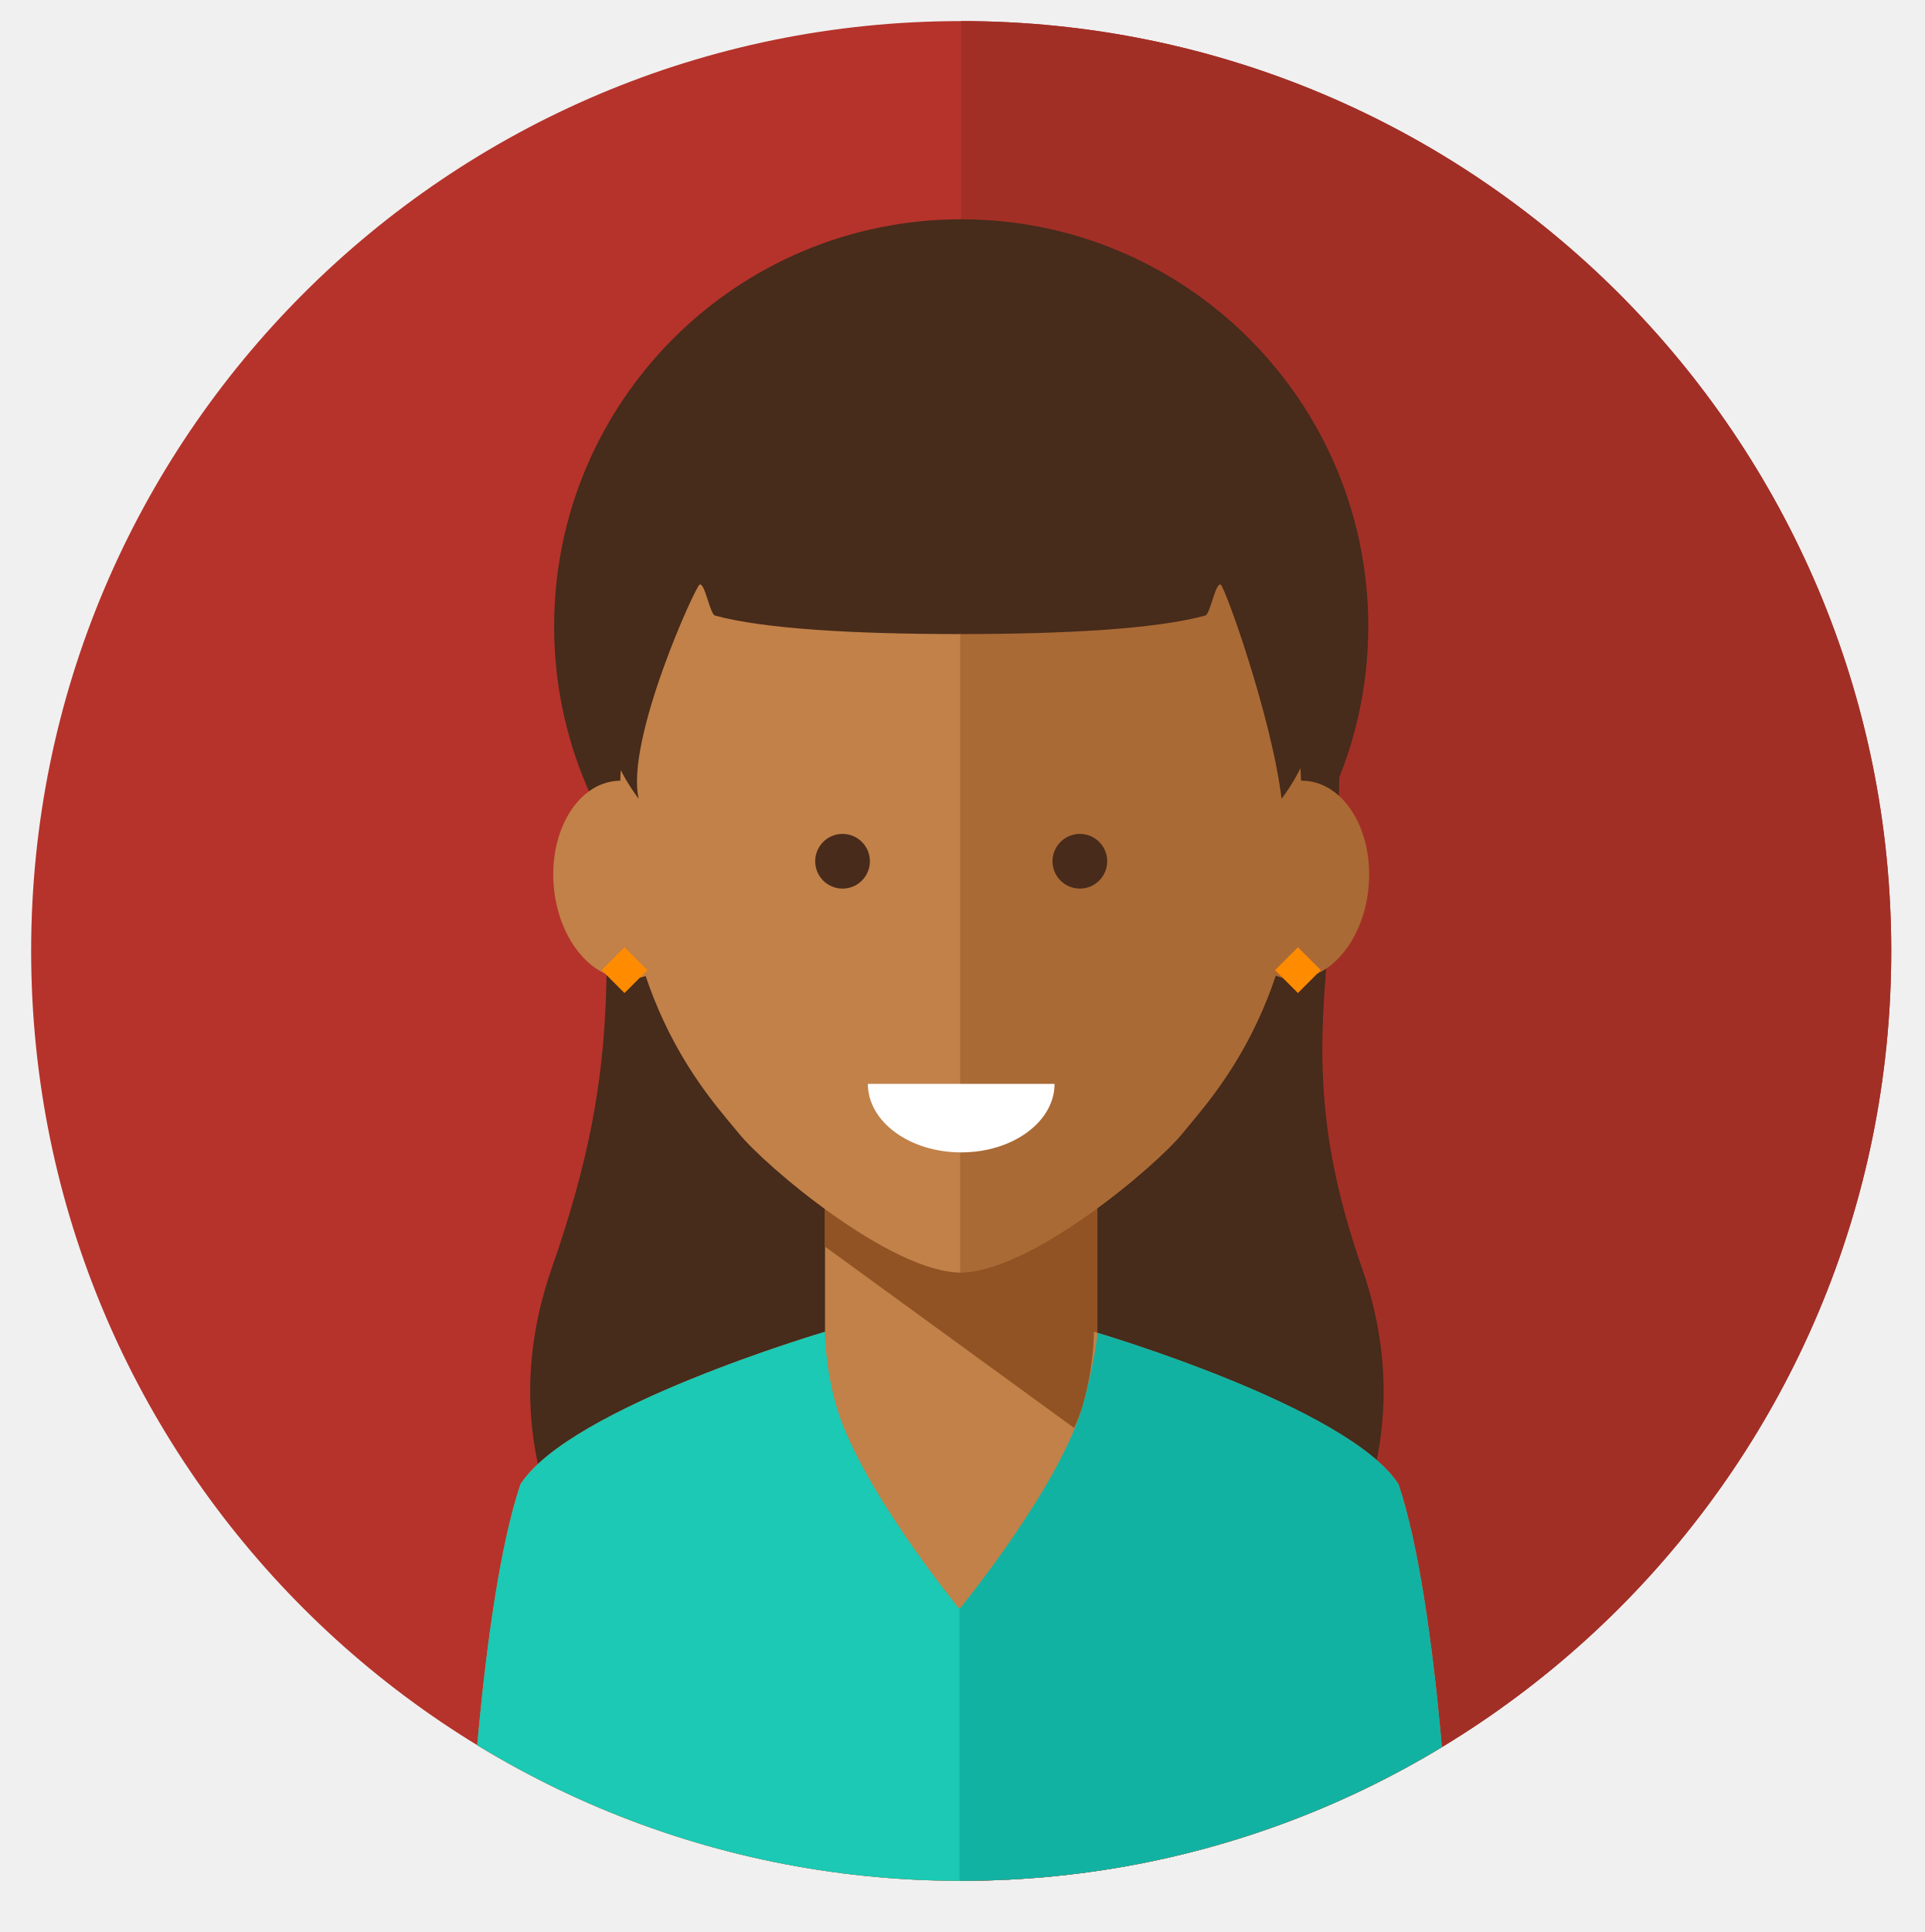
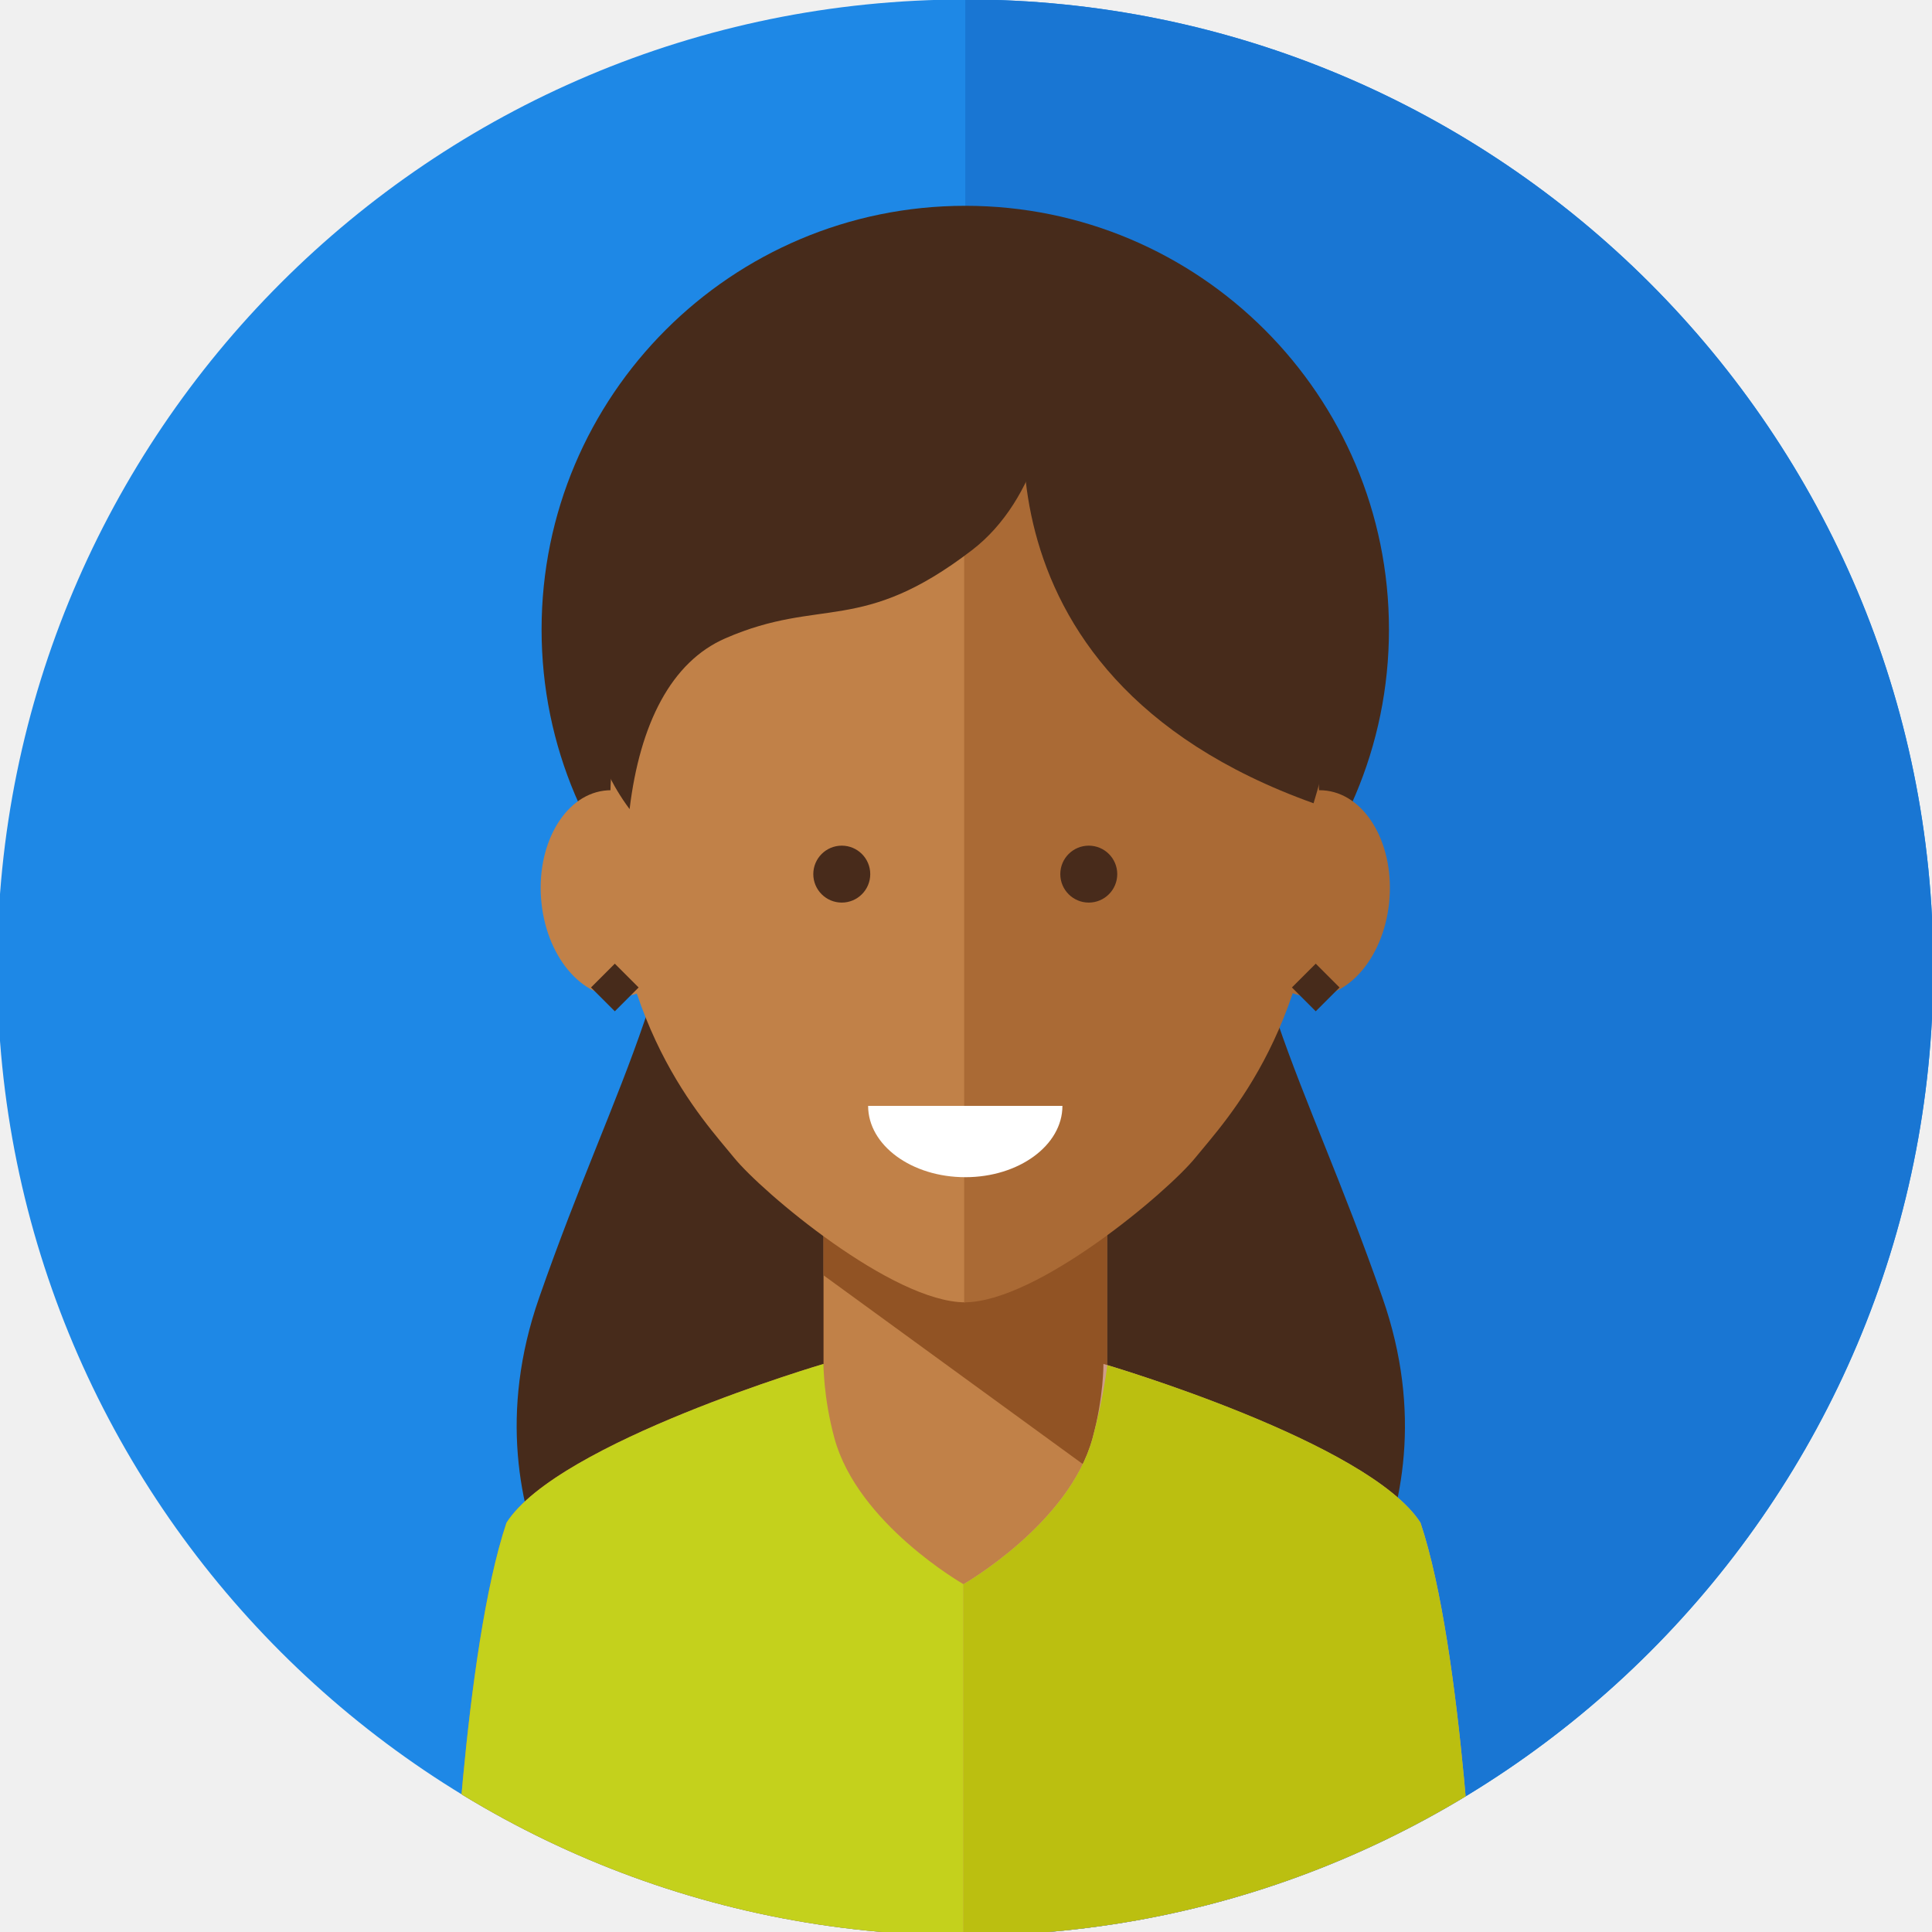
- <svg xmlns="http://www.w3.org/2000/svg" xmlns:xlink="http://www.w3.org/1999/xlink" width="255px" height="256px" viewBox="0 0 255 256" version="1.1">
+ <svg xmlns="http://www.w3.org/2000/svg" xmlns:xlink="http://www.w3.org/1999/xlink" width="130px" height="130px" viewBox="0 0 130 130" version="1.1">
  <defs>
-     <path id="path-1" d="M247.604,123.887 C247.604,55.839 192.43,0.674 124.366,0.674 C56.305,0.674 1.129,55.839 1.129,123.887 C1.129,191.938 56.305,247.103 124.366,247.103 C192.43,247.103 247.604,191.938 247.604,123.887" />
+     <path id="path-1" d="M130.607,65.62 C130.607,29.646 101.445,0.484 65.471,0.484 C29.498,0.484 0.336,29.646 0.336,65.62 C0.336,101.594 29.498,130.757 65.471,130.757 C101.445,130.757 130.607,101.594 130.607,65.62" />
  </defs>
-   <g id="Smartphone" stroke="none" stroke-width="1" fill="none" fill-rule="evenodd">
-     <g id="avatars_profile" transform="translate(3, -3)">
-       <g id="img_profile_avatar_01" transform="translate(0, 5.118644)">
-         <path d="M247.606,123.89 C247.606,55.84 192.43,0.676 124.367,0.676 C56.305,0.676 1.128,55.84 1.128,123.89 C1.128,191.94 56.305,247.103 124.367,247.103 C192.43,247.103 247.606,191.94 247.606,123.89" id="Fill-1" fill="#B5332B" />
-         <path d="M247.606,123.89 C247.606,55.84 192.43,0.676 124.367,0.676 L124.367,247.103 C192.43,247.103 247.606,191.94 247.606,123.89" id="Fill-2" fill="#A22F26" />
+   <g id="GdS-md" stroke="none" stroke-width="1" fill="none" fill-rule="evenodd">
+     <g id="07---quem-vai-participar" transform="translate(-446, -238)">
+       <g id="Imported-Layers" transform="translate(445.48, 237.48)">
+         <path d="M130.608,65.622 C130.608,29.648 101.445,0.485 65.472,0.485 C29.498,0.485 0.336,29.648 0.336,65.622 C0.336,101.595 29.498,130.757 65.472,130.757 C101.445,130.757 130.608,101.595 130.608,65.622" id="Fill-1" fill="#1E88E6" />
+         <path d="M130.608,65.622 C130.608,29.648 101.445,0.485 65.472,0.485 L65.472,130.757 C101.445,130.757 130.608,101.595 130.608,65.622" id="Fill-2" fill="#1976D3" />
        <g id="Group-24">
          <mask id="mask-2" fill="white">
            <use xlink:href="#path-1" />
          </mask>
          <g id="Clip-4" />
-           <path d="M124.367,214.788 L80.277,214.788 C80.277,214.788 59.928,195.12 70.103,165.959 C80.277,136.799 76.622,125.271 77.301,94.077 L124.367,94.077 L124.367,214.788" id="Fill-3" fill="#472B1B" mask="url(#mask-2)" />
-           <path d="M123.229,214.788 L167.318,214.788 C167.318,214.788 187.668,195.12 177.494,165.959 C167.318,136.799 175.129,125.271 174.452,94.077 L123.229,94.077 L123.229,214.788" id="Fill-5" fill="#472B1B" mask="url(#mask-2)" />
-           <path d="M142.414,196.071 L124.139,247.322 L106.322,196.071 L106.322,156.504 L142.414,156.504 L142.414,196.071" id="Fill-6" fill="#C18148" mask="url(#mask-2)" />
-           <path d="M142.414,189.341 L106.322,163.067 L106.322,156.504 L142.414,156.504 L142.414,189.341" id="Fill-7" fill="#915324" mask="url(#mask-2)" />
-           <path d="M124.139,247.322 L124.139,202.386 C124.139,202.386 110.674,194.7 107.708,183.796 C106.281,178.556 106.322,174.35 106.322,174.35 C106.322,174.35 72.532,184.292 65.96,194.559 C60.492,210.837 58.99,247.322 58.99,247.322 L124.139,247.322" id="Fill-8" fill="#C18148" mask="url(#mask-2)" />
-           <path d="M124.139,247.322 L124.139,202.386 C124.139,202.386 137.602,194.7 140.572,183.796 C141.996,178.556 141.957,174.35 141.957,174.35 C141.957,174.35 175.747,184.292 182.319,194.559 C187.786,210.837 189.289,247.322 189.289,247.322 L124.139,247.322" id="Fill-9" fill="#C18148" mask="url(#mask-2)" />
-           <path d="M124.139,247.322 L124.139,211.083 C124.139,211.083 110.674,194.7 107.708,183.796 C106.281,178.556 106.322,174.35 106.322,174.35 C106.322,174.35 72.532,184.292 65.96,194.559 C60.492,210.837 58.99,247.322 58.99,247.322 L124.139,247.322" id="Fill-10" fill="#1BC9B4" mask="url(#mask-2)" />
-           <path d="M124.139,247.322 L124.139,211.083 C124.139,211.083 137.602,194.7 140.572,183.796 C141.996,178.556 142.451,174.497 142.451,174.497 C142.451,174.497 175.747,184.292 182.319,194.559 C187.786,210.837 189.289,247.322 189.289,247.322 L124.139,247.322" id="Fill-11" fill="#12B2A3" mask="url(#mask-2)" />
-           <path d="M178.306,80.866 C178.306,51.081 154.156,26.938 124.367,26.938 C94.578,26.938 70.428,51.081 70.428,80.866 C70.428,110.648 94.578,134.792 124.367,134.792 C154.156,134.792 178.306,110.648 178.306,80.866" id="Fill-12" fill="#472B1B" mask="url(#mask-2)" />
-           <path d="M124.367,50.049 C106.844,50.049 79.132,59.7 79.132,104.923 C79.132,131.036 91.086,143.348 94.915,148.081 C98.44,152.434 115.075,166.508 124.367,166.508 L124.367,50.049" id="Fill-13" fill="#C18148" mask="url(#mask-2)" />
-           <path d="M70.414,115.708 C69.641,108.482 73.196,102.069 78.35,101.385 C83.509,100.699 88.314,106.002 89.087,113.228 C89.86,120.451 86.305,126.863 81.15,127.549 C75.993,128.233 71.188,122.932 70.414,115.708" id="Fill-14" fill="#C18148" mask="url(#mask-2)" />
-           <path d="M124.225,50.049 C141.748,50.049 169.46,59.7 169.46,104.923 C169.46,131.036 157.506,143.348 153.675,148.081 C150.152,152.434 133.517,166.508 124.225,166.508 L124.225,50.049" id="Fill-15" fill="#AA6A35" mask="url(#mask-2)" />
-           <path d="M178.32,115.708 C179.093,108.482 175.538,102.069 170.385,101.385 C165.226,100.699 160.42,106.002 159.647,113.228 C158.874,120.451 162.429,126.863 167.585,127.549 C172.742,128.233 177.547,122.932 178.32,115.708" id="Fill-16" fill="#AA6A35" mask="url(#mask-2)" />
-           <path d="M124.367,150.579 C131.199,150.579 136.736,146.517 136.736,141.503 L111.999,141.503 C111.999,146.517 117.535,150.579 124.367,150.579" id="Fill-17" fill="#FFFFFF" mask="url(#mask-2)" />
-           <path d="M126.681,36.604 C125.84,36.497 122.056,35.64 121.115,35.631 C121.115,35.631 91.515,37.846 83.279,76.388 C79.325,79.352 72.077,90.884 81.632,103.729 C79.842,96.001 89.159,75.546 89.706,75.337 C90.408,75.07 91.076,79.267 91.742,79.448 C98.275,81.227 110.297,81.898 124.225,81.898 L126.681,36.604" id="Fill-18" fill="#472B1B" mask="url(#mask-2)" />
-           <path d="M121.769,36.604 C122.608,36.497 126.394,35.64 127.333,35.631 C127.333,35.631 156.933,37.846 165.17,76.388 C169.124,79.352 176.372,90.884 166.818,103.729 C165.5,92.86 159.289,75.546 158.742,75.337 C158.042,75.07 157.372,79.267 156.707,79.448 C150.175,81.227 138.151,81.898 124.225,81.898 L121.769,36.604" id="Fill-19" fill="#472B1B" mask="url(#mask-2)" />
-           <path d="M143.714,112.002 C143.714,114.004 142.092,115.626 140.09,115.626 C138.087,115.626 136.465,114.004 136.465,112.002 C136.465,110.001 138.087,108.378 140.09,108.378 C142.092,108.378 143.714,110.001 143.714,112.002" id="Fill-20" fill="#482B1B" mask="url(#mask-2)" />
-           <path d="M112.269,112.002 C112.269,114.004 110.645,115.626 108.644,115.626 C106.642,115.626 105.02,114.004 105.02,112.002 C105.02,110.001 106.642,108.378 108.644,108.378 C110.645,108.378 112.269,110.001 112.269,112.002" id="Fill-21" fill="#482B1B" mask="url(#mask-2)" />
-           <path d="M82.783,126.431 L79.751,129.464 L76.718,126.431 L79.751,123.4 L82.783,126.431" id="Fill-22" fill="#FF8B00" mask="url(#mask-2)" />
-           <path d="M172.016,126.431 L168.984,129.464 L165.951,126.431 L168.984,123.4 L172.016,126.431" id="Fill-23" fill="#FF8B00" mask="url(#mask-2)" />
+           <path d="M65.472,113.675 L42.168,113.675 C42.168,113.675 31.413,103.277 36.791,87.86 C42.168,72.446 46.829,66.352 47.187,49.861 L65.472,49.861 L65.472,113.675" id="Fill-3" fill="#472B1B" mask="url(#mask-2)" />
+           <path d="M64.869,113.675 L88.173,113.675 C88.173,113.675 98.928,103.277 93.55,87.86 C88.173,72.446 83.512,66.352 83.154,49.861 L64.869,49.861 L64.869,113.675" id="Fill-5" fill="#472B1B" mask="url(#mask-2)" />
+           <path d="M75.009,103.78 L65.351,130.872 L55.933,103.78 L55.933,82.863 L75.009,82.863 L75.009,103.78" id="Fill-6" fill="#C18148" mask="url(#mask-2)" />
+           <path d="M75.009,100.221 L55.933,86.332 L55.933,82.863 L75.009,82.863 L75.009,100.221" id="Fill-7" fill="#915324" mask="url(#mask-2)" />
+           <path d="M65.351,130.872 L65.351,107.117 C65.351,107.117 58.234,103.055 56.666,97.291 C55.912,94.52 55.933,92.297 55.933,92.297 C55.933,92.297 38.075,97.553 34.601,102.981 C31.711,111.585 30.918,130.872 30.918,130.872 L65.351,130.872" id="Fill-8" fill="#C18148" mask="url(#mask-2)" />
+           <path d="M65.351,130.872 L65.351,107.117 C65.351,107.117 72.467,103.055 74.036,97.291 C74.789,94.52 74.768,92.297 74.768,92.297 C74.768,92.297 92.627,97.553 96.101,102.981 C98.991,111.585 99.784,130.872 99.784,130.872 L65.351,130.872" id="Fill-9" fill="#CE9C88" mask="url(#mask-2)" />
+           <path d="M65.351,130.872 L65.351,107.117 C65.351,107.117 58.234,103.055 56.666,97.291 C55.912,94.52 55.933,92.297 55.933,92.297 C55.933,92.297 38.075,97.553 34.601,102.981 C31.711,111.585 30.918,130.872 30.918,130.872 L65.351,130.872" id="Fill-10" fill="#C4D11C" mask="url(#mask-2)" />
+           <path d="M65.351,130.872 L65.351,107.117 C65.351,107.117 72.467,103.055 74.036,97.291 C74.789,94.52 75.029,92.375 75.029,92.375 C75.029,92.375 92.627,97.553 96.101,102.981 C98.991,111.585 99.784,130.872 99.784,130.872 L65.351,130.872" id="Fill-11" fill="#BBBF10" mask="url(#mask-2)" />
+           <path d="M93.98,42.878 C93.98,27.132 81.216,14.368 65.472,14.368 C49.727,14.368 36.962,27.132 36.962,42.878 C36.962,58.622 49.727,71.385 65.472,71.385 C81.216,71.385 93.98,58.622 93.98,42.878" id="Fill-12" fill="#472B1B" mask="url(#mask-2)" />
+           <path d="M65.472,26.586 C56.21,26.586 41.563,31.689 41.563,55.595 C41.563,69.399 47.881,75.908 49.905,78.409 C51.768,80.711 60.56,88.151 65.472,88.151 L65.472,26.586" id="Fill-13" fill="#C18148" mask="url(#mask-2)" />
+           <path d="M36.956,61.296 C36.546,57.477 38.426,54.087 41.15,53.724 C43.876,53.362 46.416,56.166 46.825,59.985 C47.233,63.804 45.354,67.194 42.629,67.555 C39.904,67.918 37.364,65.115 36.956,61.296" id="Fill-14" fill="#C18148" mask="url(#mask-2)" />
+           <path d="M65.396,26.586 C74.658,26.586 89.304,31.689 89.304,55.595 C89.304,69.399 82.986,75.908 80.961,78.409 C79.1,80.711 70.307,88.151 65.396,88.151 L65.396,26.586" id="Fill-15" fill="#AA6A35" mask="url(#mask-2)" />
+           <path d="M93.987,61.296 C94.396,57.477 92.517,54.087 89.793,53.724 C87.067,53.362 84.527,56.166 84.118,59.985 C83.709,63.804 85.588,67.194 88.313,67.555 C91.039,67.918 93.579,65.115 93.987,61.296" id="Fill-16" fill="#AA6A35" mask="url(#mask-2)" />
+           <path d="M65.472,79.731 C69.083,79.731 72.008,77.583 72.008,74.932 L58.934,74.932 C58.934,77.583 61.861,79.731 65.472,79.731" id="Fill-17" fill="#FFFFFF" mask="url(#mask-2)" />
+           <path d="M65.157,19.064 C64.713,19.008 64.249,18.969 63.752,18.965 C63.753,18.965 48.108,20.136 43.755,40.51 C41.665,42.077 37.834,48.173 42.884,54.964 C43.58,49.218 45.685,45.056 49.327,43.471 C55.789,40.66 58.45,43.272 65.938,37.526 C70.311,34.168 71.883,27.421 70.916,23.649 C69.177,18.965 64.737,19.14 65.157,19.064" id="Fill-18" fill="#472B1B" mask="url(#mask-2)" />
+           <path d="M69.926,24.725 C69.926,24.725 64.289,45.762 88.907,54.57 C94.806,35.313 84.03,22.752 69.926,24.725" id="Fill-19" fill="#472B1B" mask="url(#mask-2)" />
+           <path d="M75.697,59.337 C75.697,60.395 74.839,61.253 73.781,61.253 C72.723,61.253 71.865,60.395 71.865,59.337 C71.865,58.28 72.723,57.422 73.781,57.422 C74.839,57.422 75.697,58.28 75.697,59.337" id="Fill-20" fill="#482B1B" mask="url(#mask-2)" />
+           <path d="M59.077,59.337 C59.077,60.395 58.219,61.253 57.161,61.253 C56.103,61.253 55.245,60.395 55.245,59.337 C55.245,58.28 56.103,57.422 57.161,57.422 C58.219,57.422 59.077,58.28 59.077,59.337" id="Fill-21" fill="#482B1B" mask="url(#mask-2)" />
+           <path d="M43.492,66.965 L41.89,68.568 L40.287,66.965 L41.89,65.363 L43.492,66.965" id="Fill-22" fill="#472B1B" mask="url(#mask-2)" />
+           <path d="M90.655,66.965 L89.053,68.568 L87.45,66.965 L89.053,65.363 L90.655,66.965" id="Fill-23" fill="#472B1B" mask="url(#mask-2)" />
        </g>
      </g>
    </g>
  </g>
</svg>
